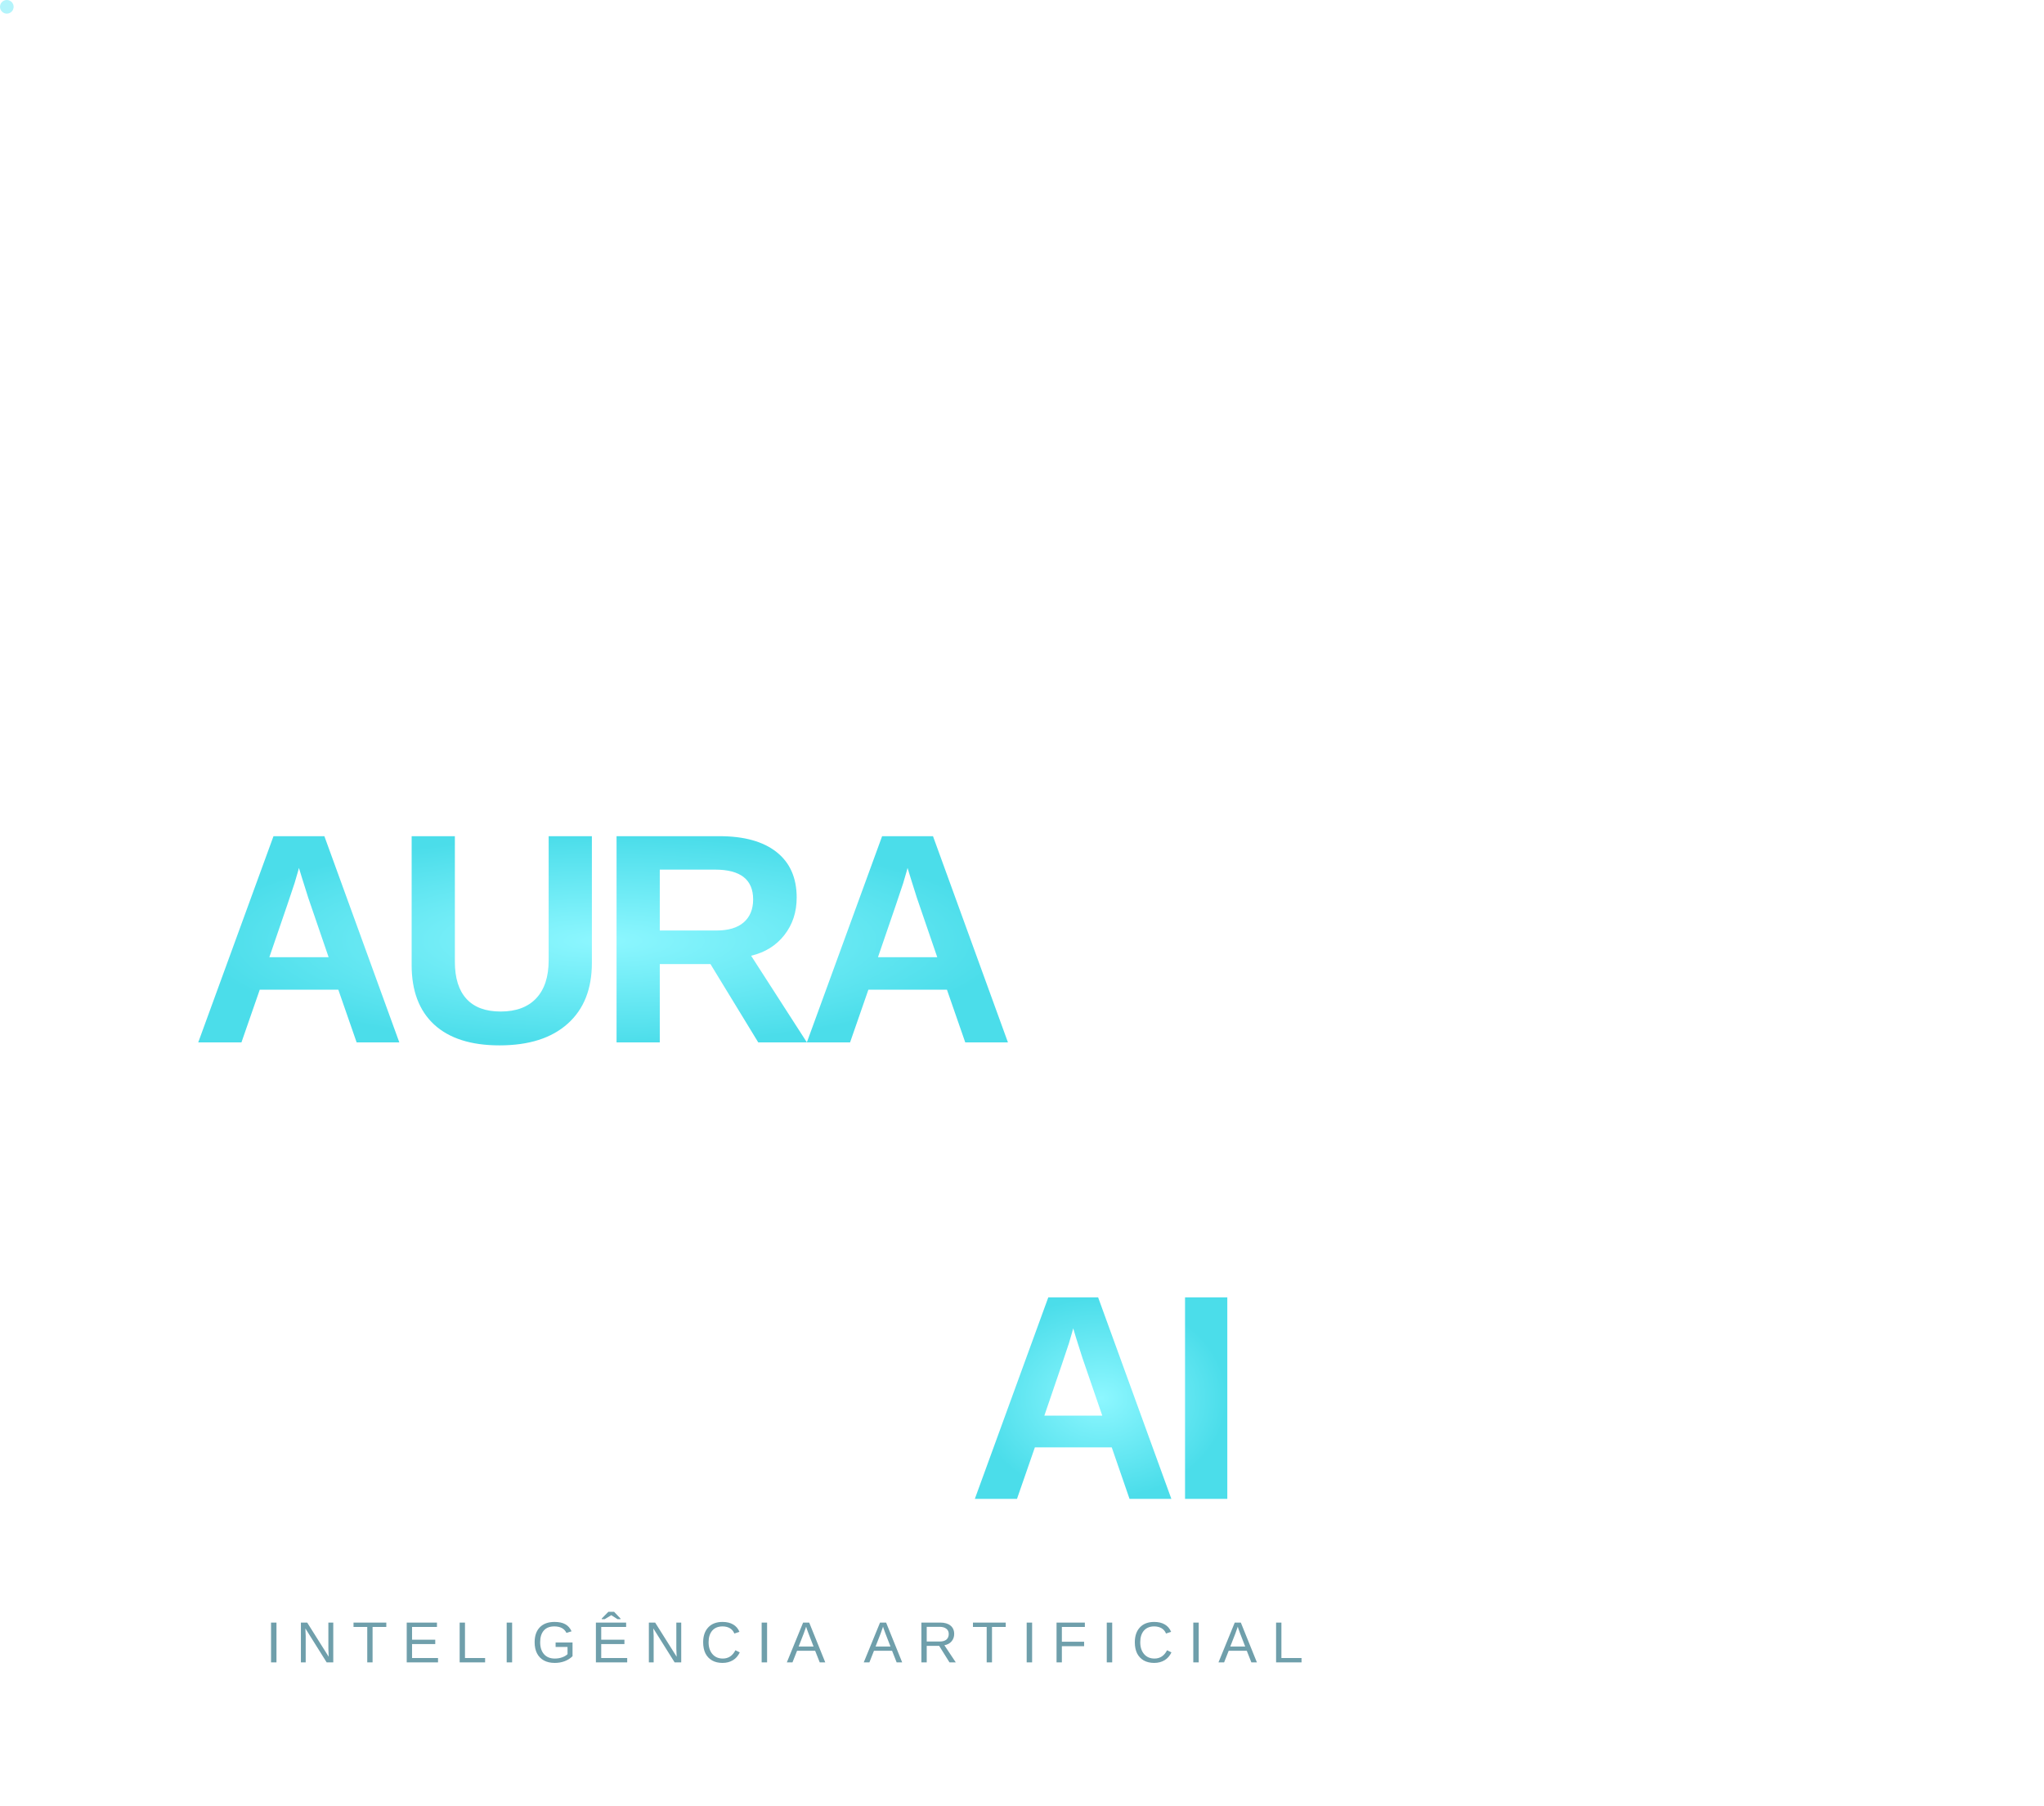
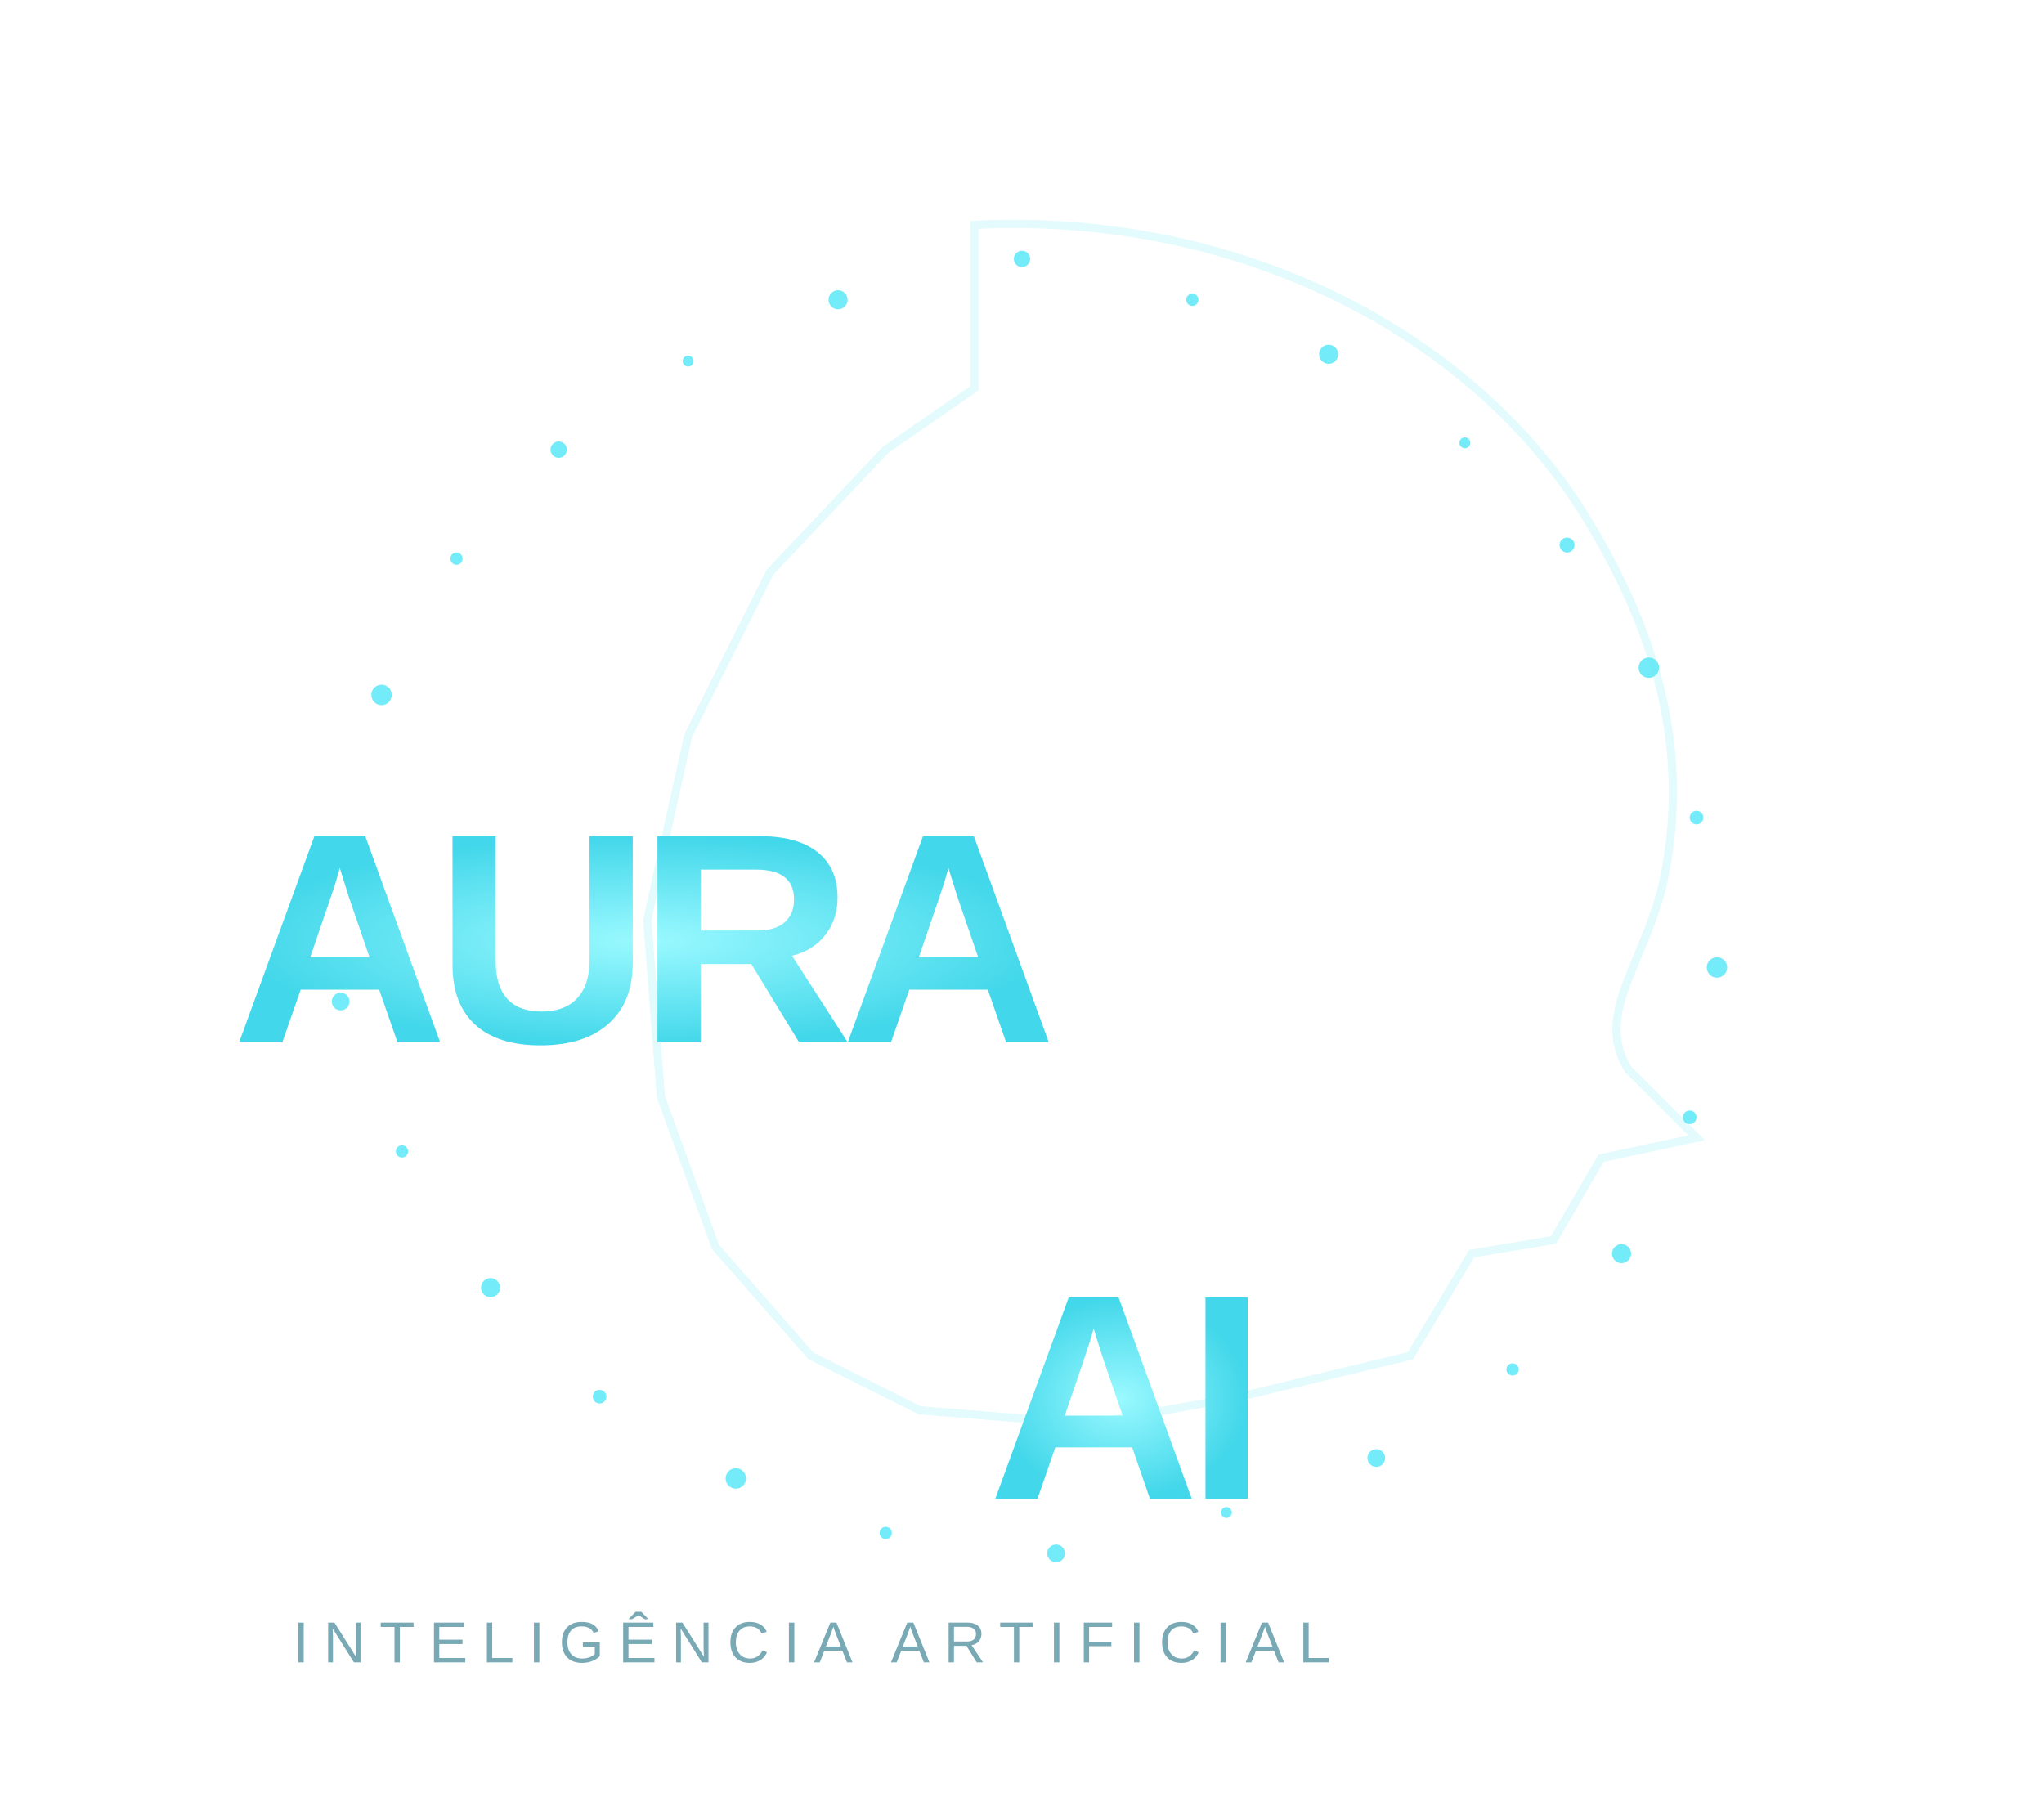
<svg xmlns="http://www.w3.org/2000/svg" viewBox="0 0 300 265">
  <defs>
    <radialGradient id="g">
-       <stop stop-color="#8df7ff" />
-       <stop offset="1" stop-color="#4bddea" />
+       <stop stop-color="#9af9ff" />
+       <stop offset="1" stop-color="#42d7ea" />
    </radialGradient>
  </defs>
-   <g>
-     <circle cx="1" cy="1" r="1" fill="#67e9f7" opacity=".5" />
+   <g opacity=".92">
+     <circle cx="150" cy="38" r="1.2" fill="#67e9f7" />
+     <circle cx="175" cy="44" r=".9" fill="#67e9f7" />
+     <circle cx="195" cy="52" r="1.4" fill="#67e9f7" />
+     <circle cx="215" cy="65" r=".8" fill="#67e9f7" />
+     <circle cx="230" cy="80" r="1.1" fill="#67e9f7" />
+     <circle cx="242" cy="98" r="1.5" fill="#67e9f7" />
+     <circle cx="249" cy="120" r="1" fill="#67e9f7" />
+     <circle cx="252" cy="142" r="1.5" fill="#67e9f7" />
+     <circle cx="248" cy="164" r="1" fill="#67e9f7" />
+     <circle cx="238" cy="184" r="1.4" fill="#67e9f7" />
+     <circle cx="222" cy="201" r=".9" fill="#67e9f7" />
+     <circle cx="202" cy="214" r="1.3" fill="#67e9f7" />
+     <circle cx="180" cy="222" r=".8" fill="#67e9f7" />
+     <circle cx="155" cy="228" r="1.3" fill="#67e9f7" />
+     <circle cx="130" cy="225" r=".9" fill="#67e9f7" />
+     <circle cx="108" cy="217" r="1.5" fill="#67e9f7" />
+     <circle cx="88" cy="205" r="1" fill="#67e9f7" />
+     <circle cx="72" cy="189" r="1.4" fill="#67e9f7" />
+     <circle cx="59" cy="169" r=".9" fill="#67e9f7" />
+     <circle cx="50" cy="147" r="1.3" fill="#67e9f7" />
+     <circle cx="49" cy="124" r="1" fill="#67e9f7" />
+     <circle cx="56" cy="102" r="1.5" fill="#67e9f7" />
+     <circle cx="67" cy="82" r=".9" fill="#67e9f7" />
+     <circle cx="82" cy="66" r="1.2" fill="#67e9f7" />
+     <circle cx="101" cy="53" r=".8" fill="#67e9f7" />
+     <circle cx="123" cy="44" r="1.4" fill="#67e9f7" />
+     <path d="M143 33c40-2 75 17 91 45 10 17 14 34 10 52-3 12-10 19-5 27l10 10-14 3-7 12-12 2-9 15-25 6-22 4-25-2-16-8-14-16-8-22-2-26 6-27 12-24 17-18 13-9z" fill="none" stroke="#55e5f3" stroke-opacity=".18" stroke-width="1.2" />
  </g>
-   <text x="28" y="153" fill="url(#g)" font-family="Arial,sans-serif" font-size="44" font-weight="800" letter-spacing="-2">AURA</text>
-   <text x="142" y="220" fill="url(#g)" font-family="Arial,sans-serif" font-size="43" font-weight="800" letter-spacing="-2">AI</text>
-   <text x="39" y="244" fill="#6f9fab" font-family="Arial,sans-serif" font-size="8.5" letter-spacing="2.1">INTELIGÊNCIA ARTIFICIAL</text>
+   <g fill="url(#g)" font-family="Arial,sans-serif" font-weight="800">
+     <text x="34" y="153" font-size="44" letter-spacing="-2">AURA</text>
+     <text x="145" y="220" font-size="43" letter-spacing="-2">AI</text>
+   </g>
+   <text x="43" y="244" fill="#78a9b4" font-family="Arial,sans-serif" font-size="8.5" letter-spacing="2.1">INTELIGÊNCIA ARTIFICIAL</text>
</svg>
